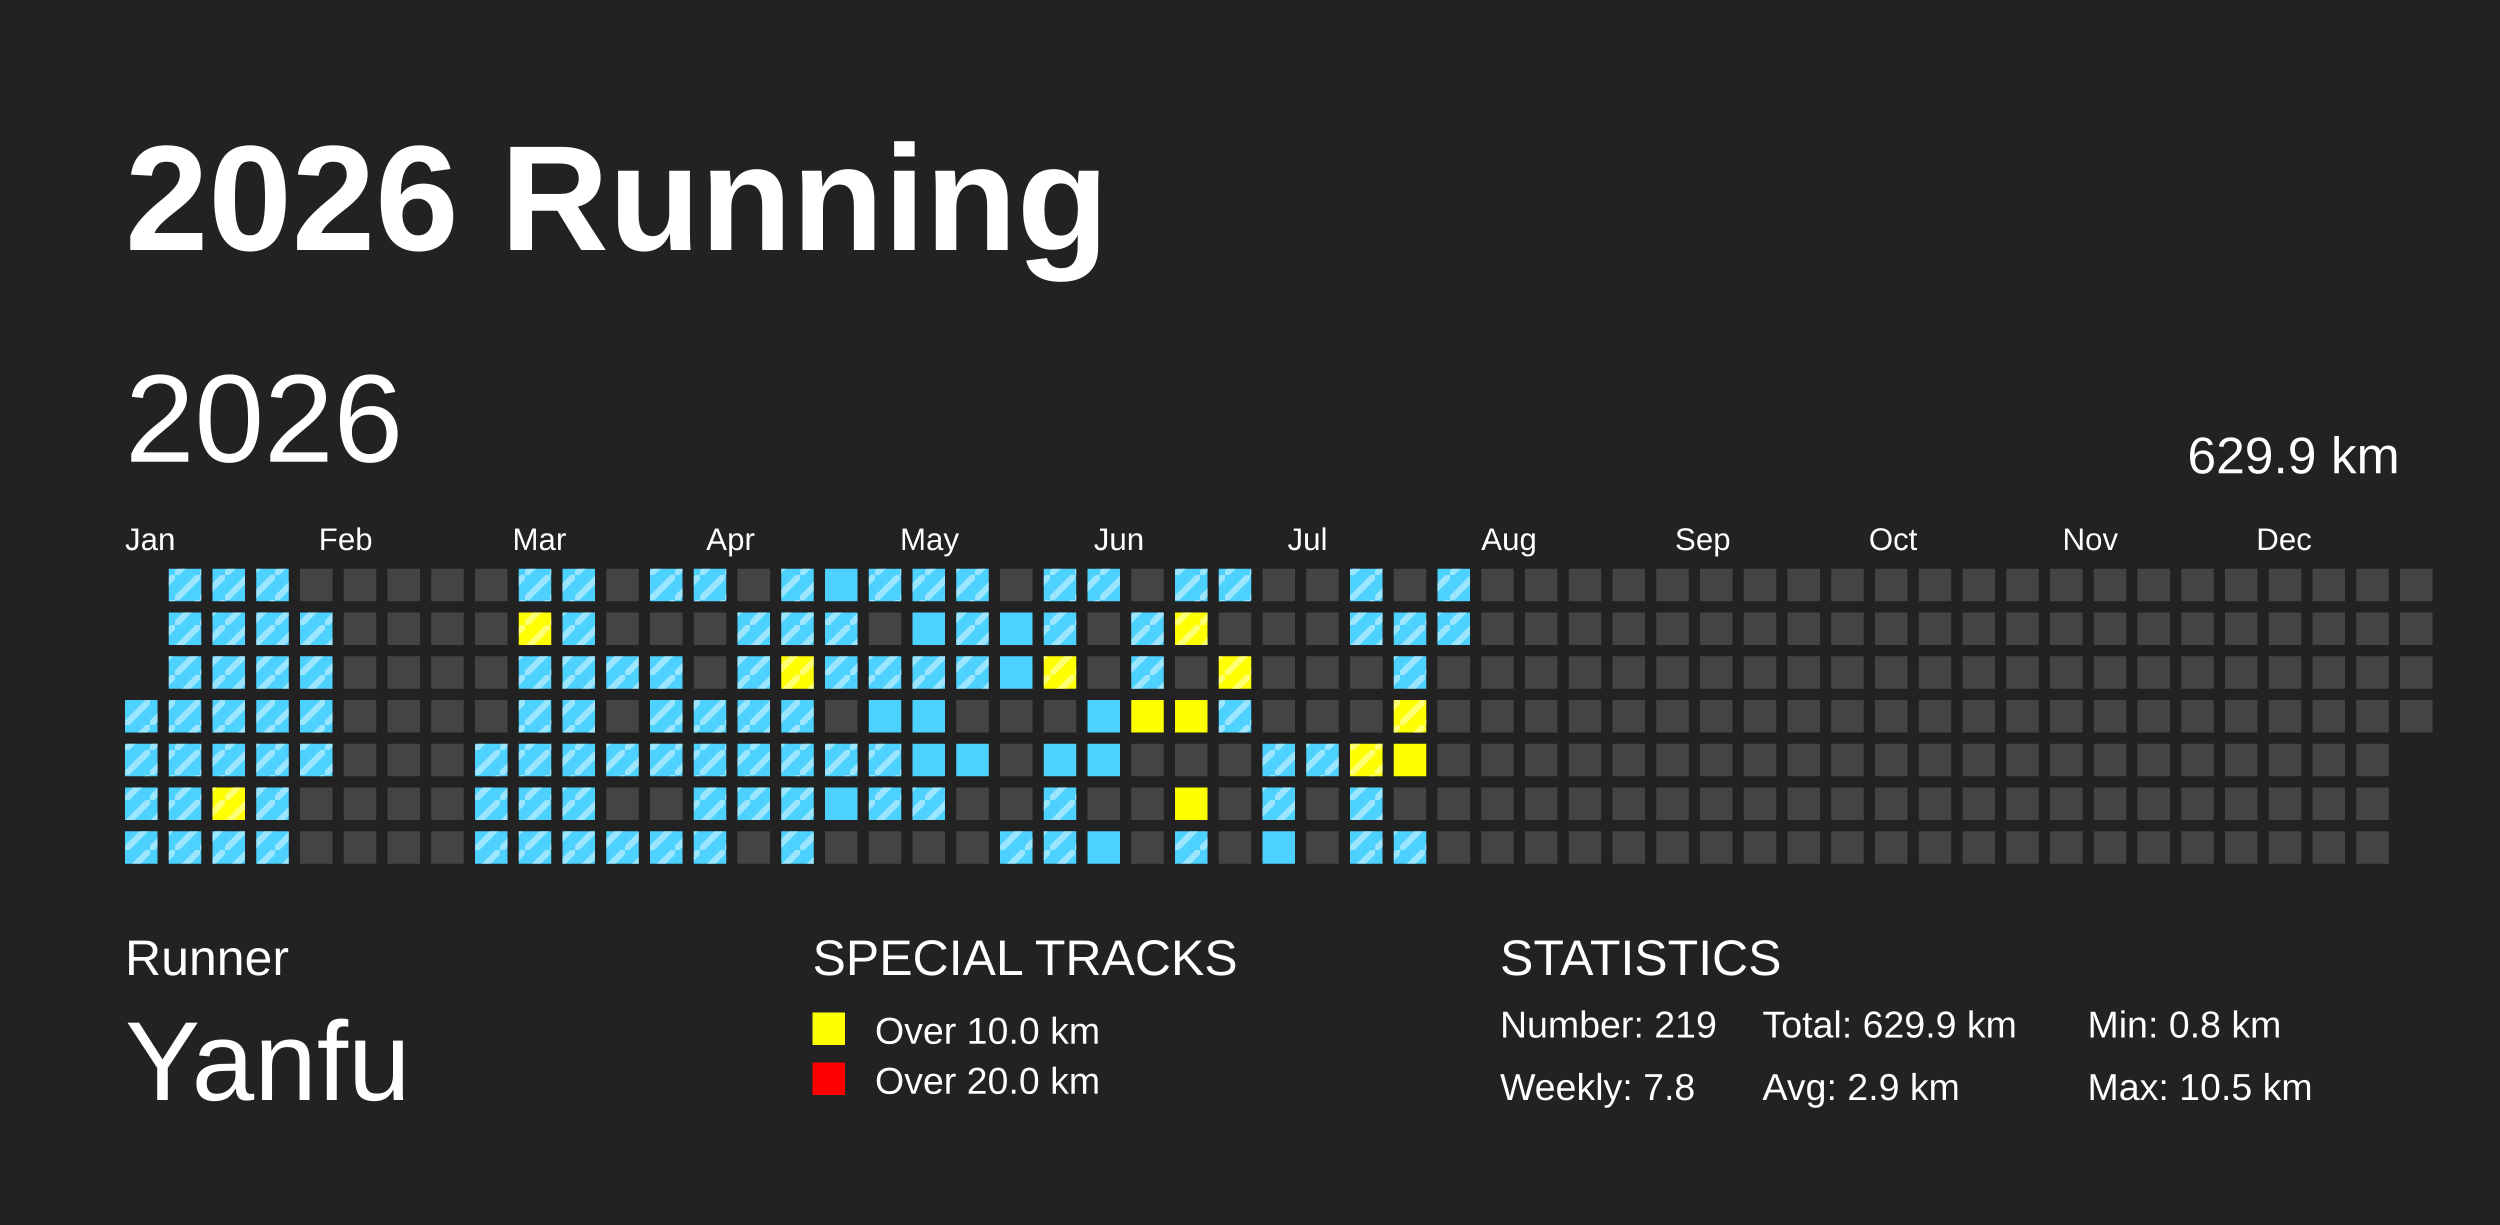
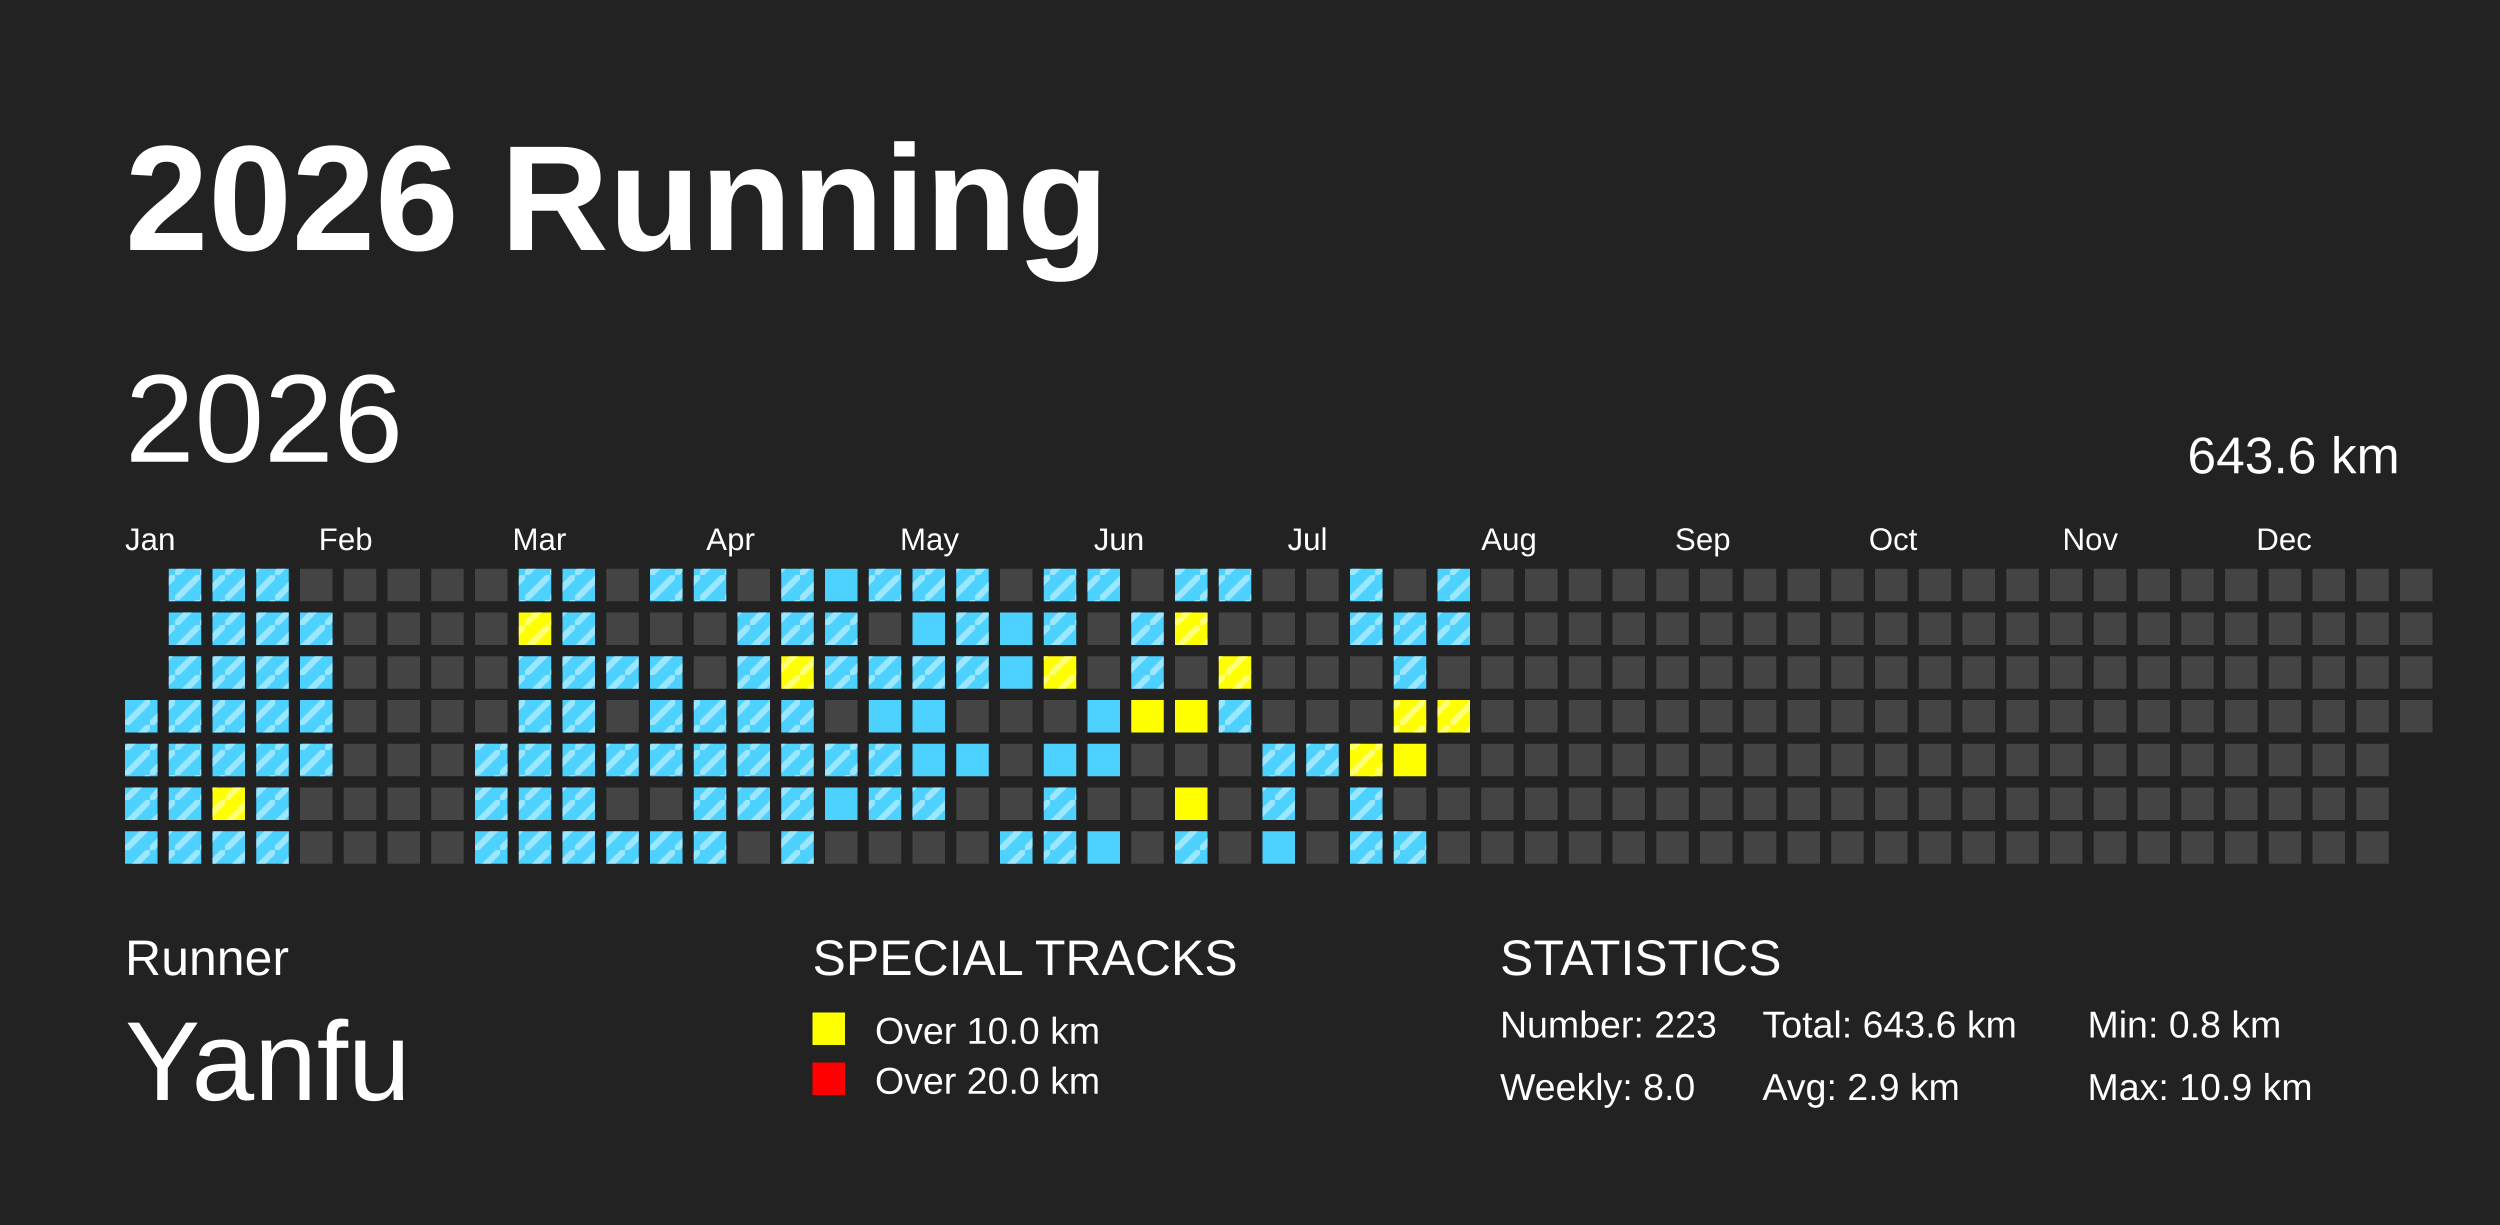
<svg xmlns="http://www.w3.org/2000/svg" baseProfile="full" height="98mm" version="1.1" viewBox="0,0,200,98" width="200mm">
  <defs>
    <pattern height="2" id="indoor-stripe" patternUnits="userSpaceOnUse" width="2">
      <line stroke="white" stroke-opacity="0.45" stroke-width="0.5" x1="0" x2="2" y1="2" y2="0" />
    </pattern>
  </defs>
  <rect fill="#222222" height="98" width="200" x="0" y="0" />
  <text fill="#FFFFFF" style="font-size:12px; font-family:Arial; font-weight:bold;" x="10" y="20">2026 Running</text>
  <text fill="#FFFFFF" style="font-size:4px; font-family:Arial" x="10" y="78">Runner</text>
  <text fill="#FFFFFF" style="font-size:9px; font-family:Arial" x="10" y="88">Yanfu</text>
  <text fill="#FFFFFF" style="font-size:4px; font-family:Arial" x="65" y="78">SPECIAL TRACKS</text>
  <rect fill="yellow" height="2.6" width="2.6" x="65" y="81" />
  <text fill="#FFFFFF" style="font-size:3px; font-family:Arial" x="70" y="83.5">Over 10.0 km</text>
  <rect fill="red" height="2.6" width="2.6" x="65" y="85" />
  <text fill="#FFFFFF" style="font-size:3px; font-family:Arial" x="70" y="87.5">Over 20.0 km</text>
  <text fill="#FFFFFF" style="font-size:4px; font-family:Arial" x="120" y="78">STATISTICS</text>
-   <text fill="#FFFFFF" style="font-size:3px; font-family:Arial" x="120" y="83">Number: 219</text>
-   <text fill="#FFFFFF" style="font-size:3px; font-family:Arial" x="120" y="88">Weekly: 7.8</text>
-   <text fill="#FFFFFF" style="font-size:3px; font-family:Arial" x="141" y="83">Total: 629.9 km</text>
+   <text fill="#FFFFFF" style="font-size:3px; font-family:Arial" x="120" y="83">Number: 223</text>
+   <text fill="#FFFFFF" style="font-size:3px; font-family:Arial" x="120" y="88">Weekly: 8.0</text>
+   <text fill="#FFFFFF" style="font-size:3px; font-family:Arial" x="141" y="83">Total: 643.6 km</text>
  <text fill="#FFFFFF" style="font-size:3px; font-family:Arial" x="141" y="88">Avg: 2.9 km</text>
  <text fill="#FFFFFF" style="font-size:3px; font-family:Arial" x="167" y="83">Min: 0.8 km</text>
-   <text fill="#FFFFFF" style="font-size:3px; font-family:Arial" x="167" y="88">Max: 10.5 km</text>
+   <text fill="#FFFFFF" style="font-size:3px; font-family:Arial" x="167" y="88">Max: 10.9 km</text>
  <text dominant-baseline="hanging" fill="#FFFFFF" style="font-size:10.0px; font-family:Arial;" x="10" y="30">2026</text>
-   <text dominant-baseline="hanging" fill="#FFFFFF" style="font-size:4.125px; font-family:Arial;" x="175" y="35">629.9 km</text>
+   <text dominant-baseline="hanging" fill="#FFFFFF" style="font-size:4.125px; font-family:Arial;" x="175" y="35">643.6 km</text>
  <text fill="#FFFFFF" style="font-size:2.5px; font-family:Arial" x="10.0" y="44">Jan</text>
  <text fill="#FFFFFF" style="font-size:2.5px; font-family:Arial" x="25.5" y="44">Feb</text>
  <text fill="#FFFFFF" style="font-size:2.5px; font-family:Arial" x="41.0" y="44">Mar</text>
  <text fill="#FFFFFF" style="font-size:2.5px; font-family:Arial" x="56.5" y="44">Apr</text>
  <text fill="#FFFFFF" style="font-size:2.5px; font-family:Arial" x="72.0" y="44">May</text>
  <text fill="#FFFFFF" style="font-size:2.5px; font-family:Arial" x="87.5" y="44">Jun</text>
  <text fill="#FFFFFF" style="font-size:2.5px; font-family:Arial" x="103.0" y="44">Jul</text>
  <text fill="#FFFFFF" style="font-size:2.5px; font-family:Arial" x="118.5" y="44">Aug</text>
  <text fill="#FFFFFF" style="font-size:2.5px; font-family:Arial" x="134.0" y="44">Sep</text>
  <text fill="#FFFFFF" style="font-size:2.5px; font-family:Arial" x="149.5" y="44">Oct</text>
  <text fill="#FFFFFF" style="font-size:2.5px; font-family:Arial" x="165.0" y="44">Nov</text>
  <text fill="#FFFFFF" style="font-size:2.5px; font-family:Arial" x="180.5" y="44">Dec</text>
  <rect fill="#4DD2FF" height="2.6" width="2.6" x="10.0" y="56.0" />
  <rect fill="url(#indoor-stripe)" height="2.6" width="2.6" x="10.0" y="56.0" />
  <rect fill="#4DD2FF" height="2.6" width="2.6" x="10.0" y="59.5" />
  <rect fill="url(#indoor-stripe)" height="2.6" width="2.6" x="10.0" y="59.5" />
  <rect fill="#4DD2FF" height="2.6" width="2.6" x="10.0" y="63.0" />
  <rect fill="url(#indoor-stripe)" height="2.6" width="2.6" x="10.0" y="63.0" />
  <rect fill="#4DD2FF" height="2.6" width="2.6" x="10.0" y="66.5" />
  <rect fill="url(#indoor-stripe)" height="2.6" width="2.6" x="10.0" y="66.5" />
  <rect fill="#4DD2FF" height="2.6" width="2.6" x="13.5" y="45.5" />
  <rect fill="url(#indoor-stripe)" height="2.6" width="2.6" x="13.5" y="45.5" />
  <rect fill="#4DD2FF" height="2.6" width="2.6" x="13.5" y="49.0" />
  <rect fill="url(#indoor-stripe)" height="2.6" width="2.6" x="13.5" y="49.0" />
  <rect fill="#4DD2FF" height="2.6" width="2.6" x="13.5" y="52.5" />
  <rect fill="url(#indoor-stripe)" height="2.6" width="2.6" x="13.5" y="52.5" />
  <rect fill="#4DD2FF" height="2.6" width="2.6" x="13.5" y="56.0" />
  <rect fill="url(#indoor-stripe)" height="2.6" width="2.6" x="13.5" y="56.0" />
  <rect fill="#4DD2FF" height="2.6" width="2.6" x="13.5" y="59.5" />
  <rect fill="url(#indoor-stripe)" height="2.6" width="2.6" x="13.5" y="59.5" />
  <rect fill="#4DD2FF" height="2.6" width="2.6" x="13.5" y="63.0" />
  <rect fill="url(#indoor-stripe)" height="2.6" width="2.6" x="13.5" y="63.0" />
  <rect fill="#4DD2FF" height="2.6" width="2.6" x="13.5" y="66.5" />
  <rect fill="url(#indoor-stripe)" height="2.6" width="2.6" x="13.5" y="66.5" />
  <rect fill="#4DD2FF" height="2.6" width="2.6" x="17.0" y="45.5" />
  <rect fill="url(#indoor-stripe)" height="2.6" width="2.6" x="17.0" y="45.5" />
  <rect fill="#4DD2FF" height="2.6" width="2.6" x="17.0" y="49.0" />
  <rect fill="url(#indoor-stripe)" height="2.6" width="2.6" x="17.0" y="49.0" />
  <rect fill="#4DD2FF" height="2.6" width="2.6" x="17.0" y="52.5" />
  <rect fill="url(#indoor-stripe)" height="2.6" width="2.6" x="17.0" y="52.5" />
  <rect fill="#4DD2FF" height="2.6" width="2.6" x="17.0" y="56.0" />
  <rect fill="url(#indoor-stripe)" height="2.6" width="2.6" x="17.0" y="56.0" />
  <rect fill="#4DD2FF" height="2.6" width="2.6" x="17.0" y="59.5" />
  <rect fill="url(#indoor-stripe)" height="2.6" width="2.6" x="17.0" y="59.5" />
  <rect fill="yellow" height="2.6" width="2.6" x="17.0" y="63.0" />
  <rect fill="url(#indoor-stripe)" height="2.6" width="2.6" x="17.0" y="63.0" />
  <rect fill="#4DD2FF" height="2.6" width="2.6" x="17.0" y="66.5" />
  <rect fill="url(#indoor-stripe)" height="2.6" width="2.6" x="17.0" y="66.5" />
  <rect fill="#4DD2FF" height="2.6" width="2.6" x="20.5" y="45.5" />
  <rect fill="url(#indoor-stripe)" height="2.6" width="2.6" x="20.5" y="45.5" />
  <rect fill="#4DD2FF" height="2.6" width="2.6" x="20.5" y="49.0" />
  <rect fill="url(#indoor-stripe)" height="2.6" width="2.6" x="20.5" y="49.0" />
  <rect fill="#4DD2FF" height="2.6" width="2.6" x="20.5" y="52.5" />
  <rect fill="url(#indoor-stripe)" height="2.6" width="2.6" x="20.5" y="52.5" />
  <rect fill="#4DD2FF" height="2.6" width="2.6" x="20.5" y="56.0" />
  <rect fill="url(#indoor-stripe)" height="2.6" width="2.6" x="20.5" y="56.0" />
  <rect fill="#4DD2FF" height="2.6" width="2.6" x="20.5" y="59.5" />
  <rect fill="url(#indoor-stripe)" height="2.6" width="2.6" x="20.5" y="59.5" />
  <rect fill="#4DD2FF" height="2.6" width="2.6" x="20.5" y="63.0" />
  <rect fill="url(#indoor-stripe)" height="2.6" width="2.6" x="20.5" y="63.0" />
  <rect fill="#4DD2FF" height="2.6" width="2.6" x="20.5" y="66.5" />
  <rect fill="url(#indoor-stripe)" height="2.6" width="2.6" x="20.5" y="66.5" />
  <rect fill="#444444" height="2.6" width="2.6" x="24.0" y="45.5" />
  <rect fill="#4DD2FF" height="2.6" width="2.6" x="24.0" y="49.0" />
  <rect fill="url(#indoor-stripe)" height="2.6" width="2.6" x="24.0" y="49.0" />
  <rect fill="#4DD2FF" height="2.6" width="2.6" x="24.0" y="52.5" />
  <rect fill="url(#indoor-stripe)" height="2.6" width="2.6" x="24.0" y="52.5" />
  <rect fill="#4DD2FF" height="2.6" width="2.6" x="24.0" y="56.0" />
  <rect fill="url(#indoor-stripe)" height="2.6" width="2.6" x="24.0" y="56.0" />
  <rect fill="#4DD2FF" height="2.6" width="2.6" x="24.0" y="59.5" />
  <rect fill="url(#indoor-stripe)" height="2.6" width="2.6" x="24.0" y="59.5" />
  <rect fill="#444444" height="2.6" width="2.6" x="24.0" y="63.0" />
  <rect fill="#444444" height="2.6" width="2.6" x="24.0" y="66.5" />
  <rect fill="#444444" height="2.6" width="2.6" x="27.5" y="45.5" />
  <rect fill="#444444" height="2.6" width="2.6" x="27.5" y="49.0" />
  <rect fill="#444444" height="2.6" width="2.6" x="27.5" y="52.5" />
  <rect fill="#444444" height="2.6" width="2.6" x="27.5" y="56.0" />
  <rect fill="#444444" height="2.6" width="2.6" x="27.5" y="59.5" />
  <rect fill="#444444" height="2.6" width="2.6" x="27.5" y="63.0" />
  <rect fill="#444444" height="2.6" width="2.6" x="27.5" y="66.5" />
  <rect fill="#444444" height="2.6" width="2.6" x="31.0" y="45.5" />
  <rect fill="#444444" height="2.6" width="2.6" x="31.0" y="49.0" />
  <rect fill="#444444" height="2.6" width="2.6" x="31.0" y="52.5" />
  <rect fill="#444444" height="2.6" width="2.6" x="31.0" y="56.0" />
  <rect fill="#444444" height="2.6" width="2.6" x="31.0" y="59.5" />
  <rect fill="#444444" height="2.6" width="2.6" x="31.0" y="63.0" />
  <rect fill="#444444" height="2.6" width="2.6" x="31.0" y="66.5" />
  <rect fill="#444444" height="2.6" width="2.6" x="34.5" y="45.5" />
  <rect fill="#444444" height="2.6" width="2.6" x="34.5" y="49.0" />
  <rect fill="#444444" height="2.6" width="2.6" x="34.5" y="52.5" />
  <rect fill="#444444" height="2.6" width="2.6" x="34.5" y="56.0" />
  <rect fill="#444444" height="2.6" width="2.6" x="34.5" y="59.5" />
  <rect fill="#444444" height="2.6" width="2.6" x="34.5" y="63.0" />
  <rect fill="#444444" height="2.6" width="2.6" x="34.5" y="66.5" />
  <rect fill="#444444" height="2.6" width="2.6" x="38.0" y="45.5" />
  <rect fill="#444444" height="2.6" width="2.6" x="38.0" y="49.0" />
  <rect fill="#444444" height="2.6" width="2.6" x="38.0" y="52.5" />
  <rect fill="#444444" height="2.6" width="2.6" x="38.0" y="56.0" />
  <rect fill="#4DD2FF" height="2.6" width="2.6" x="38.0" y="59.5" />
  <rect fill="url(#indoor-stripe)" height="2.6" width="2.6" x="38.0" y="59.5" />
  <rect fill="#4DD2FF" height="2.6" width="2.6" x="38.0" y="63.0" />
  <rect fill="url(#indoor-stripe)" height="2.6" width="2.6" x="38.0" y="63.0" />
  <rect fill="#4DD2FF" height="2.6" width="2.6" x="38.0" y="66.5" />
  <rect fill="url(#indoor-stripe)" height="2.6" width="2.6" x="38.0" y="66.5" />
  <rect fill="#4DD2FF" height="2.6" width="2.6" x="41.5" y="45.5" />
  <rect fill="url(#indoor-stripe)" height="2.6" width="2.6" x="41.5" y="45.5" />
  <rect fill="yellow" height="2.6" width="2.6" x="41.5" y="49.0" />
  <rect fill="url(#indoor-stripe)" height="2.6" width="2.6" x="41.5" y="49.0" />
  <rect fill="#4DD2FF" height="2.6" width="2.6" x="41.5" y="52.5" />
  <rect fill="url(#indoor-stripe)" height="2.6" width="2.6" x="41.5" y="52.5" />
  <rect fill="#4DD2FF" height="2.6" width="2.6" x="41.5" y="56.0" />
  <rect fill="url(#indoor-stripe)" height="2.6" width="2.6" x="41.5" y="56.0" />
  <rect fill="#4DD2FF" height="2.6" width="2.6" x="41.5" y="59.5" />
  <rect fill="url(#indoor-stripe)" height="2.6" width="2.6" x="41.5" y="59.5" />
  <rect fill="#4DD2FF" height="2.6" width="2.6" x="41.5" y="63.0" />
  <rect fill="url(#indoor-stripe)" height="2.6" width="2.6" x="41.5" y="63.0" />
  <rect fill="#4DD2FF" height="2.6" width="2.6" x="41.5" y="66.5" />
  <rect fill="url(#indoor-stripe)" height="2.6" width="2.6" x="41.5" y="66.5" />
  <rect fill="#4DD2FF" height="2.6" width="2.6" x="45.0" y="45.5" />
  <rect fill="url(#indoor-stripe)" height="2.6" width="2.6" x="45.0" y="45.5" />
  <rect fill="#4DD2FF" height="2.6" width="2.6" x="45.0" y="49.0" />
  <rect fill="url(#indoor-stripe)" height="2.6" width="2.6" x="45.0" y="49.0" />
  <rect fill="#4DD2FF" height="2.6" width="2.6" x="45.0" y="52.5" />
  <rect fill="url(#indoor-stripe)" height="2.6" width="2.6" x="45.0" y="52.5" />
  <rect fill="#4DD2FF" height="2.6" width="2.6" x="45.0" y="56.0" />
  <rect fill="url(#indoor-stripe)" height="2.6" width="2.6" x="45.0" y="56.0" />
  <rect fill="#4DD2FF" height="2.6" width="2.6" x="45.0" y="59.5" />
  <rect fill="url(#indoor-stripe)" height="2.6" width="2.6" x="45.0" y="59.5" />
  <rect fill="#4DD2FF" height="2.6" width="2.6" x="45.0" y="63.0" />
  <rect fill="url(#indoor-stripe)" height="2.6" width="2.6" x="45.0" y="63.0" />
  <rect fill="#4DD2FF" height="2.6" width="2.6" x="45.0" y="66.5" />
  <rect fill="url(#indoor-stripe)" height="2.6" width="2.6" x="45.0" y="66.5" />
  <rect fill="#444444" height="2.6" width="2.6" x="48.5" y="45.5" />
  <rect fill="#444444" height="2.6" width="2.6" x="48.5" y="49.0" />
  <rect fill="#4DD2FF" height="2.6" width="2.6" x="48.5" y="52.5" />
  <rect fill="url(#indoor-stripe)" height="2.6" width="2.6" x="48.5" y="52.5" />
  <rect fill="#444444" height="2.6" width="2.6" x="48.5" y="56.0" />
  <rect fill="#4DD2FF" height="2.6" width="2.6" x="48.5" y="59.5" />
  <rect fill="url(#indoor-stripe)" height="2.6" width="2.6" x="48.5" y="59.5" />
  <rect fill="#444444" height="2.6" width="2.6" x="48.5" y="63.0" />
  <rect fill="#4DD2FF" height="2.6" width="2.6" x="48.5" y="66.5" />
  <rect fill="url(#indoor-stripe)" height="2.6" width="2.6" x="48.5" y="66.5" />
  <rect fill="#4DD2FF" height="2.6" width="2.6" x="52.0" y="45.5" />
  <rect fill="url(#indoor-stripe)" height="2.6" width="2.6" x="52.0" y="45.5" />
  <rect fill="#444444" height="2.6" width="2.6" x="52.0" y="49.0" />
  <rect fill="#4DD2FF" height="2.6" width="2.6" x="52.0" y="52.5" />
  <rect fill="url(#indoor-stripe)" height="2.6" width="2.6" x="52.0" y="52.5" />
  <rect fill="#4DD2FF" height="2.6" width="2.6" x="52.0" y="56.0" />
  <rect fill="url(#indoor-stripe)" height="2.6" width="2.6" x="52.0" y="56.0" />
  <rect fill="#4DD2FF" height="2.6" width="2.6" x="52.0" y="59.5" />
  <rect fill="url(#indoor-stripe)" height="2.6" width="2.6" x="52.0" y="59.5" />
  <rect fill="#444444" height="2.6" width="2.6" x="52.0" y="63.0" />
  <rect fill="#4DD2FF" height="2.6" width="2.6" x="52.0" y="66.5" />
  <rect fill="url(#indoor-stripe)" height="2.6" width="2.6" x="52.0" y="66.5" />
  <rect fill="#4DD2FF" height="2.6" width="2.6" x="55.5" y="45.5" />
  <rect fill="url(#indoor-stripe)" height="2.6" width="2.6" x="55.5" y="45.5" />
  <rect fill="#444444" height="2.6" width="2.6" x="55.5" y="49.0" />
  <rect fill="#444444" height="2.6" width="2.6" x="55.5" y="52.5" />
  <rect fill="#4DD2FF" height="2.6" width="2.6" x="55.5" y="56.0" />
  <rect fill="url(#indoor-stripe)" height="2.6" width="2.6" x="55.5" y="56.0" />
  <rect fill="#4DD2FF" height="2.6" width="2.6" x="55.5" y="59.5" />
  <rect fill="url(#indoor-stripe)" height="2.6" width="2.6" x="55.5" y="59.5" />
  <rect fill="#4DD2FF" height="2.6" width="2.6" x="55.5" y="63.0" />
  <rect fill="url(#indoor-stripe)" height="2.6" width="2.6" x="55.5" y="63.0" />
  <rect fill="#4DD2FF" height="2.6" width="2.6" x="55.5" y="66.5" />
  <rect fill="url(#indoor-stripe)" height="2.6" width="2.6" x="55.5" y="66.5" />
  <rect fill="#444444" height="2.6" width="2.6" x="59.0" y="45.5" />
  <rect fill="#4DD2FF" height="2.6" width="2.6" x="59.0" y="49.0" />
  <rect fill="url(#indoor-stripe)" height="2.6" width="2.6" x="59.0" y="49.0" />
  <rect fill="#4DD2FF" height="2.6" width="2.6" x="59.0" y="52.5" />
  <rect fill="url(#indoor-stripe)" height="2.6" width="2.6" x="59.0" y="52.5" />
  <rect fill="#4DD2FF" height="2.6" width="2.6" x="59.0" y="56.0" />
  <rect fill="url(#indoor-stripe)" height="2.6" width="2.6" x="59.0" y="56.0" />
  <rect fill="#4DD2FF" height="2.6" width="2.6" x="59.0" y="59.5" />
  <rect fill="url(#indoor-stripe)" height="2.6" width="2.6" x="59.0" y="59.5" />
  <rect fill="#4DD2FF" height="2.6" width="2.6" x="59.0" y="63.0" />
  <rect fill="url(#indoor-stripe)" height="2.6" width="2.6" x="59.0" y="63.0" />
  <rect fill="#444444" height="2.6" width="2.6" x="59.0" y="66.5" />
  <rect fill="#4DD2FF" height="2.6" width="2.6" x="62.5" y="45.5" />
  <rect fill="url(#indoor-stripe)" height="2.6" width="2.6" x="62.5" y="45.5" />
  <rect fill="#4DD2FF" height="2.6" width="2.6" x="62.5" y="49.0" />
  <rect fill="url(#indoor-stripe)" height="2.6" width="2.6" x="62.5" y="49.0" />
  <rect fill="yellow" height="2.6" width="2.6" x="62.5" y="52.5" />
  <rect fill="url(#indoor-stripe)" height="2.6" width="2.6" x="62.5" y="52.5" />
  <rect fill="#4DD2FF" height="2.6" width="2.6" x="62.5" y="56.0" />
  <rect fill="url(#indoor-stripe)" height="2.6" width="2.6" x="62.5" y="56.0" />
  <rect fill="#4DD2FF" height="2.6" width="2.6" x="62.5" y="59.5" />
  <rect fill="url(#indoor-stripe)" height="2.6" width="2.6" x="62.5" y="59.5" />
  <rect fill="#4DD2FF" height="2.6" width="2.6" x="62.5" y="63.0" />
  <rect fill="url(#indoor-stripe)" height="2.6" width="2.6" x="62.5" y="63.0" />
  <rect fill="#4DD2FF" height="2.6" width="2.6" x="62.5" y="66.5" />
  <rect fill="url(#indoor-stripe)" height="2.6" width="2.6" x="62.5" y="66.5" />
  <rect fill="#4DD2FF" height="2.6" width="2.6" x="66.0" y="45.5" />
  <rect fill="#4DD2FF" height="2.6" width="2.6" x="66.0" y="49.0" />
  <rect fill="url(#indoor-stripe)" height="2.6" width="2.6" x="66.0" y="49.0" />
  <rect fill="#4DD2FF" height="2.6" width="2.6" x="66.0" y="52.5" />
  <rect fill="url(#indoor-stripe)" height="2.6" width="2.6" x="66.0" y="52.5" />
  <rect fill="#444444" height="2.6" width="2.6" x="66.0" y="56.0" />
  <rect fill="#4DD2FF" height="2.6" width="2.6" x="66.0" y="59.5" />
  <rect fill="url(#indoor-stripe)" height="2.6" width="2.6" x="66.0" y="59.5" />
  <rect fill="#4DD2FF" height="2.6" width="2.6" x="66.0" y="63.0" />
  <rect fill="#444444" height="2.6" width="2.6" x="66.0" y="66.5" />
  <rect fill="#4DD2FF" height="2.6" width="2.6" x="69.5" y="45.5" />
  <rect fill="url(#indoor-stripe)" height="2.6" width="2.6" x="69.5" y="45.5" />
  <rect fill="#444444" height="2.6" width="2.6" x="69.5" y="49.0" />
  <rect fill="#4DD2FF" height="2.6" width="2.6" x="69.5" y="52.5" />
  <rect fill="url(#indoor-stripe)" height="2.6" width="2.6" x="69.5" y="52.5" />
  <rect fill="#4DD2FF" height="2.6" width="2.6" x="69.5" y="56.0" />
  <rect fill="#4DD2FF" height="2.6" width="2.6" x="69.5" y="59.5" />
  <rect fill="url(#indoor-stripe)" height="2.6" width="2.6" x="69.5" y="59.5" />
  <rect fill="#4DD2FF" height="2.6" width="2.6" x="69.5" y="63.0" />
  <rect fill="url(#indoor-stripe)" height="2.6" width="2.6" x="69.5" y="63.0" />
  <rect fill="#444444" height="2.6" width="2.6" x="69.5" y="66.5" />
  <rect fill="#4DD2FF" height="2.6" width="2.6" x="73.0" y="45.5" />
  <rect fill="url(#indoor-stripe)" height="2.6" width="2.6" x="73.0" y="45.5" />
  <rect fill="#4DD2FF" height="2.6" width="2.6" x="73.0" y="49.0" />
  <rect fill="#4DD2FF" height="2.6" width="2.6" x="73.0" y="52.5" />
  <rect fill="url(#indoor-stripe)" height="2.6" width="2.6" x="73.0" y="52.5" />
  <rect fill="#4DD2FF" height="2.6" width="2.6" x="73.0" y="56.0" />
  <rect fill="#4DD2FF" height="2.6" width="2.6" x="73.0" y="59.5" />
  <rect fill="#4DD2FF" height="2.6" width="2.6" x="73.0" y="63.0" />
  <rect fill="url(#indoor-stripe)" height="2.6" width="2.6" x="73.0" y="63.0" />
  <rect fill="#444444" height="2.6" width="2.6" x="73.0" y="66.5" />
  <rect fill="#4DD2FF" height="2.6" width="2.6" x="76.5" y="45.5" />
  <rect fill="url(#indoor-stripe)" height="2.6" width="2.6" x="76.5" y="45.5" />
  <rect fill="#4DD2FF" height="2.6" width="2.6" x="76.5" y="49.0" />
  <rect fill="url(#indoor-stripe)" height="2.6" width="2.6" x="76.5" y="49.0" />
  <rect fill="#4DD2FF" height="2.6" width="2.6" x="76.5" y="52.5" />
  <rect fill="url(#indoor-stripe)" height="2.6" width="2.6" x="76.5" y="52.5" />
  <rect fill="#444444" height="2.6" width="2.6" x="76.5" y="56.0" />
  <rect fill="#4DD2FF" height="2.6" width="2.6" x="76.5" y="59.5" />
  <rect fill="#444444" height="2.6" width="2.6" x="76.5" y="63.0" />
  <rect fill="#444444" height="2.6" width="2.6" x="76.5" y="66.5" />
  <rect fill="#444444" height="2.6" width="2.6" x="80.0" y="45.5" />
  <rect fill="#4DD2FF" height="2.6" width="2.6" x="80.0" y="49.0" />
  <rect fill="#4DD2FF" height="2.6" width="2.6" x="80.0" y="52.5" />
  <rect fill="#444444" height="2.6" width="2.6" x="80.0" y="56.0" />
  <rect fill="#444444" height="2.6" width="2.6" x="80.0" y="59.5" />
  <rect fill="#444444" height="2.6" width="2.6" x="80.0" y="63.0" />
  <rect fill="#4DD2FF" height="2.6" width="2.6" x="80.0" y="66.5" />
  <rect fill="url(#indoor-stripe)" height="2.6" width="2.6" x="80.0" y="66.5" />
  <rect fill="#4DD2FF" height="2.6" width="2.6" x="83.5" y="45.5" />
  <rect fill="url(#indoor-stripe)" height="2.6" width="2.6" x="83.5" y="45.5" />
  <rect fill="#4DD2FF" height="2.6" width="2.6" x="83.5" y="49.0" />
  <rect fill="url(#indoor-stripe)" height="2.6" width="2.6" x="83.5" y="49.0" />
  <rect fill="yellow" height="2.6" width="2.6" x="83.5" y="52.5" />
  <rect fill="url(#indoor-stripe)" height="2.6" width="2.6" x="83.5" y="52.5" />
  <rect fill="#444444" height="2.6" width="2.6" x="83.5" y="56.0" />
  <rect fill="#4DD2FF" height="2.6" width="2.6" x="83.5" y="59.5" />
  <rect fill="#4DD2FF" height="2.6" width="2.6" x="83.5" y="63.0" />
  <rect fill="url(#indoor-stripe)" height="2.6" width="2.6" x="83.5" y="63.0" />
  <rect fill="#4DD2FF" height="2.6" width="2.6" x="83.5" y="66.5" />
  <rect fill="url(#indoor-stripe)" height="2.6" width="2.6" x="83.5" y="66.5" />
  <rect fill="#4DD2FF" height="2.6" width="2.6" x="87.0" y="45.5" />
  <rect fill="url(#indoor-stripe)" height="2.6" width="2.6" x="87.0" y="45.5" />
  <rect fill="#444444" height="2.6" width="2.6" x="87.0" y="49.0" />
  <rect fill="#444444" height="2.6" width="2.6" x="87.0" y="52.5" />
  <rect fill="#4DD2FF" height="2.6" width="2.6" x="87.0" y="56.0" />
  <rect fill="#4DD2FF" height="2.6" width="2.6" x="87.0" y="59.5" />
  <rect fill="#444444" height="2.6" width="2.6" x="87.0" y="63.0" />
  <rect fill="#4DD2FF" height="2.6" width="2.6" x="87.0" y="66.5" />
  <rect fill="#444444" height="2.6" width="2.6" x="90.5" y="45.5" />
  <rect fill="#4DD2FF" height="2.6" width="2.6" x="90.5" y="49.0" />
  <rect fill="url(#indoor-stripe)" height="2.6" width="2.6" x="90.5" y="49.0" />
  <rect fill="#4DD2FF" height="2.6" width="2.6" x="90.5" y="52.5" />
  <rect fill="url(#indoor-stripe)" height="2.6" width="2.6" x="90.5" y="52.5" />
  <rect fill="yellow" height="2.6" width="2.6" x="90.5" y="56.0" />
  <rect fill="#444444" height="2.6" width="2.6" x="90.5" y="59.5" />
  <rect fill="#444444" height="2.6" width="2.6" x="90.5" y="63.0" />
  <rect fill="#444444" height="2.6" width="2.6" x="90.5" y="66.5" />
  <rect fill="#4DD2FF" height="2.6" width="2.6" x="94.0" y="45.5" />
  <rect fill="url(#indoor-stripe)" height="2.6" width="2.6" x="94.0" y="45.5" />
  <rect fill="yellow" height="2.6" width="2.6" x="94.0" y="49.0" />
  <rect fill="url(#indoor-stripe)" height="2.6" width="2.6" x="94.0" y="49.0" />
  <rect fill="#444444" height="2.6" width="2.6" x="94.0" y="52.5" />
  <rect fill="yellow" height="2.6" width="2.6" x="94.0" y="56.0" />
  <rect fill="#444444" height="2.6" width="2.6" x="94.0" y="59.5" />
  <rect fill="yellow" height="2.6" width="2.6" x="94.0" y="63.0" />
  <rect fill="#4DD2FF" height="2.6" width="2.6" x="94.0" y="66.5" />
  <rect fill="url(#indoor-stripe)" height="2.6" width="2.6" x="94.0" y="66.5" />
  <rect fill="#4DD2FF" height="2.6" width="2.6" x="97.5" y="45.5" />
  <rect fill="url(#indoor-stripe)" height="2.6" width="2.6" x="97.5" y="45.5" />
  <rect fill="#444444" height="2.6" width="2.6" x="97.5" y="49.0" />
  <rect fill="yellow" height="2.6" width="2.6" x="97.5" y="52.5" />
  <rect fill="url(#indoor-stripe)" height="2.6" width="2.6" x="97.5" y="52.5" />
  <rect fill="#4DD2FF" height="2.6" width="2.6" x="97.5" y="56.0" />
  <rect fill="url(#indoor-stripe)" height="2.6" width="2.6" x="97.5" y="56.0" />
  <rect fill="#444444" height="2.6" width="2.6" x="97.5" y="59.5" />
  <rect fill="#444444" height="2.6" width="2.6" x="97.5" y="63.0" />
  <rect fill="#444444" height="2.6" width="2.6" x="97.5" y="66.5" />
  <rect fill="#444444" height="2.6" width="2.6" x="101.0" y="45.5" />
  <rect fill="#444444" height="2.6" width="2.6" x="101.0" y="49.0" />
  <rect fill="#444444" height="2.6" width="2.6" x="101.0" y="52.5" />
  <rect fill="#444444" height="2.6" width="2.6" x="101.0" y="56.0" />
  <rect fill="#4DD2FF" height="2.6" width="2.6" x="101.0" y="59.5" />
  <rect fill="url(#indoor-stripe)" height="2.6" width="2.6" x="101.0" y="59.5" />
  <rect fill="#4DD2FF" height="2.6" width="2.6" x="101.0" y="63.0" />
  <rect fill="url(#indoor-stripe)" height="2.6" width="2.6" x="101.0" y="63.0" />
  <rect fill="#4DD2FF" height="2.6" width="2.6" x="101.0" y="66.5" />
  <rect fill="#444444" height="2.6" width="2.6" x="104.5" y="45.5" />
  <rect fill="#444444" height="2.6" width="2.6" x="104.5" y="49.0" />
  <rect fill="#444444" height="2.6" width="2.6" x="104.5" y="52.5" />
  <rect fill="#444444" height="2.6" width="2.6" x="104.5" y="56.0" />
  <rect fill="#4DD2FF" height="2.6" width="2.6" x="104.5" y="59.5" />
  <rect fill="url(#indoor-stripe)" height="2.6" width="2.6" x="104.5" y="59.5" />
  <rect fill="#444444" height="2.6" width="2.6" x="104.5" y="63.0" />
  <rect fill="#444444" height="2.6" width="2.6" x="104.5" y="66.5" />
  <rect fill="#4DD2FF" height="2.6" width="2.6" x="108.0" y="45.5" />
  <rect fill="url(#indoor-stripe)" height="2.6" width="2.6" x="108.0" y="45.5" />
  <rect fill="#4DD2FF" height="2.6" width="2.6" x="108.0" y="49.0" />
  <rect fill="url(#indoor-stripe)" height="2.6" width="2.6" x="108.0" y="49.0" />
  <rect fill="#444444" height="2.6" width="2.6" x="108.0" y="52.5" />
  <rect fill="#444444" height="2.6" width="2.6" x="108.0" y="56.0" />
  <rect fill="yellow" height="2.6" width="2.6" x="108.0" y="59.5" />
  <rect fill="url(#indoor-stripe)" height="2.6" width="2.6" x="108.0" y="59.5" />
  <rect fill="#4DD2FF" height="2.6" width="2.6" x="108.0" y="63.0" />
  <rect fill="url(#indoor-stripe)" height="2.6" width="2.6" x="108.0" y="63.0" />
  <rect fill="#4DD2FF" height="2.6" width="2.6" x="108.0" y="66.5" />
  <rect fill="url(#indoor-stripe)" height="2.6" width="2.6" x="108.0" y="66.5" />
  <rect fill="#444444" height="2.6" width="2.6" x="111.5" y="45.5" />
  <rect fill="#4DD2FF" height="2.6" width="2.6" x="111.5" y="49.0" />
  <rect fill="url(#indoor-stripe)" height="2.6" width="2.6" x="111.5" y="49.0" />
  <rect fill="#4DD2FF" height="2.6" width="2.6" x="111.5" y="52.5" />
  <rect fill="url(#indoor-stripe)" height="2.6" width="2.6" x="111.5" y="52.5" />
  <rect fill="yellow" height="2.6" width="2.6" x="111.5" y="56.0" />
  <rect fill="url(#indoor-stripe)" height="2.6" width="2.6" x="111.5" y="56.0" />
  <rect fill="yellow" height="2.6" width="2.6" x="111.5" y="59.5" />
  <rect fill="#444444" height="2.6" width="2.6" x="111.5" y="63.0" />
  <rect fill="#4DD2FF" height="2.6" width="2.6" x="111.5" y="66.5" />
  <rect fill="url(#indoor-stripe)" height="2.6" width="2.6" x="111.5" y="66.5" />
  <rect fill="#4DD2FF" height="2.6" width="2.6" x="115.0" y="45.5" />
  <rect fill="url(#indoor-stripe)" height="2.6" width="2.6" x="115.0" y="45.5" />
  <rect fill="#4DD2FF" height="2.6" width="2.6" x="115.0" y="49.0" />
  <rect fill="url(#indoor-stripe)" height="2.6" width="2.6" x="115.0" y="49.0" />
  <rect fill="#444444" height="2.6" width="2.6" x="115.0" y="52.5" />
-   <rect fill="#444444" height="2.6" width="2.6" x="115.0" y="56.0" />
+   <rect fill="yellow" height="2.6" width="2.6" x="115.0" y="56.0" />
+   <rect fill="url(#indoor-stripe)" height="2.6" width="2.6" x="115.0" y="56.0" />
  <rect fill="#444444" height="2.6" width="2.6" x="115.0" y="59.5" />
  <rect fill="#444444" height="2.6" width="2.6" x="115.0" y="63.0" />
  <rect fill="#444444" height="2.6" width="2.6" x="115.0" y="66.5" />
  <rect fill="#444444" height="2.6" width="2.6" x="118.5" y="45.5" />
  <rect fill="#444444" height="2.6" width="2.6" x="118.5" y="49.0" />
  <rect fill="#444444" height="2.6" width="2.6" x="118.5" y="52.5" />
  <rect fill="#444444" height="2.6" width="2.6" x="118.5" y="56.0" />
  <rect fill="#444444" height="2.6" width="2.6" x="118.5" y="59.5" />
  <rect fill="#444444" height="2.6" width="2.6" x="118.5" y="63.0" />
  <rect fill="#444444" height="2.6" width="2.6" x="118.5" y="66.5" />
  <rect fill="#444444" height="2.6" width="2.6" x="122.0" y="45.5" />
  <rect fill="#444444" height="2.6" width="2.6" x="122.0" y="49.0" />
  <rect fill="#444444" height="2.6" width="2.6" x="122.0" y="52.5" />
  <rect fill="#444444" height="2.6" width="2.6" x="122.0" y="56.0" />
  <rect fill="#444444" height="2.6" width="2.6" x="122.0" y="59.5" />
  <rect fill="#444444" height="2.6" width="2.6" x="122.0" y="63.0" />
  <rect fill="#444444" height="2.6" width="2.6" x="122.0" y="66.5" />
  <rect fill="#444444" height="2.6" width="2.6" x="125.5" y="45.5" />
  <rect fill="#444444" height="2.6" width="2.6" x="125.5" y="49.0" />
  <rect fill="#444444" height="2.6" width="2.6" x="125.5" y="52.5" />
  <rect fill="#444444" height="2.6" width="2.6" x="125.5" y="56.0" />
  <rect fill="#444444" height="2.6" width="2.6" x="125.5" y="59.5" />
  <rect fill="#444444" height="2.6" width="2.6" x="125.5" y="63.0" />
  <rect fill="#444444" height="2.6" width="2.6" x="125.5" y="66.5" />
  <rect fill="#444444" height="2.6" width="2.6" x="129.0" y="45.5" />
  <rect fill="#444444" height="2.6" width="2.6" x="129.0" y="49.0" />
  <rect fill="#444444" height="2.6" width="2.6" x="129.0" y="52.5" />
  <rect fill="#444444" height="2.6" width="2.6" x="129.0" y="56.0" />
  <rect fill="#444444" height="2.6" width="2.6" x="129.0" y="59.5" />
  <rect fill="#444444" height="2.6" width="2.6" x="129.0" y="63.0" />
  <rect fill="#444444" height="2.6" width="2.6" x="129.0" y="66.5" />
  <rect fill="#444444" height="2.6" width="2.6" x="132.5" y="45.5" />
  <rect fill="#444444" height="2.6" width="2.6" x="132.5" y="49.0" />
  <rect fill="#444444" height="2.6" width="2.6" x="132.5" y="52.5" />
  <rect fill="#444444" height="2.6" width="2.6" x="132.5" y="56.0" />
  <rect fill="#444444" height="2.6" width="2.6" x="132.5" y="59.5" />
  <rect fill="#444444" height="2.6" width="2.6" x="132.5" y="63.0" />
  <rect fill="#444444" height="2.6" width="2.6" x="132.5" y="66.5" />
  <rect fill="#444444" height="2.6" width="2.6" x="136.0" y="45.5" />
  <rect fill="#444444" height="2.6" width="2.6" x="136.0" y="49.0" />
  <rect fill="#444444" height="2.6" width="2.6" x="136.0" y="52.5" />
  <rect fill="#444444" height="2.6" width="2.6" x="136.0" y="56.0" />
  <rect fill="#444444" height="2.6" width="2.6" x="136.0" y="59.5" />
  <rect fill="#444444" height="2.6" width="2.6" x="136.0" y="63.0" />
  <rect fill="#444444" height="2.6" width="2.6" x="136.0" y="66.5" />
  <rect fill="#444444" height="2.6" width="2.6" x="139.5" y="45.5" />
  <rect fill="#444444" height="2.6" width="2.6" x="139.5" y="49.0" />
  <rect fill="#444444" height="2.6" width="2.6" x="139.5" y="52.5" />
  <rect fill="#444444" height="2.6" width="2.6" x="139.5" y="56.0" />
  <rect fill="#444444" height="2.6" width="2.6" x="139.5" y="59.5" />
  <rect fill="#444444" height="2.6" width="2.6" x="139.5" y="63.0" />
  <rect fill="#444444" height="2.6" width="2.6" x="139.5" y="66.5" />
  <rect fill="#444444" height="2.6" width="2.6" x="143.0" y="45.5" />
  <rect fill="#444444" height="2.6" width="2.6" x="143.0" y="49.0" />
  <rect fill="#444444" height="2.6" width="2.6" x="143.0" y="52.5" />
  <rect fill="#444444" height="2.6" width="2.6" x="143.0" y="56.0" />
  <rect fill="#444444" height="2.6" width="2.6" x="143.0" y="59.5" />
  <rect fill="#444444" height="2.6" width="2.6" x="143.0" y="63.0" />
  <rect fill="#444444" height="2.6" width="2.6" x="143.0" y="66.5" />
  <rect fill="#444444" height="2.6" width="2.6" x="146.5" y="45.5" />
  <rect fill="#444444" height="2.6" width="2.6" x="146.5" y="49.0" />
  <rect fill="#444444" height="2.6" width="2.6" x="146.5" y="52.5" />
  <rect fill="#444444" height="2.6" width="2.6" x="146.5" y="56.0" />
  <rect fill="#444444" height="2.6" width="2.6" x="146.5" y="59.5" />
  <rect fill="#444444" height="2.6" width="2.6" x="146.5" y="63.0" />
  <rect fill="#444444" height="2.6" width="2.6" x="146.5" y="66.5" />
  <rect fill="#444444" height="2.6" width="2.6" x="150.0" y="45.5" />
  <rect fill="#444444" height="2.6" width="2.6" x="150.0" y="49.0" />
  <rect fill="#444444" height="2.6" width="2.6" x="150.0" y="52.5" />
  <rect fill="#444444" height="2.6" width="2.6" x="150.0" y="56.0" />
  <rect fill="#444444" height="2.6" width="2.6" x="150.0" y="59.5" />
  <rect fill="#444444" height="2.6" width="2.6" x="150.0" y="63.0" />
  <rect fill="#444444" height="2.6" width="2.6" x="150.0" y="66.5" />
  <rect fill="#444444" height="2.6" width="2.6" x="153.5" y="45.5" />
  <rect fill="#444444" height="2.6" width="2.6" x="153.5" y="49.0" />
  <rect fill="#444444" height="2.6" width="2.6" x="153.5" y="52.5" />
  <rect fill="#444444" height="2.6" width="2.6" x="153.5" y="56.0" />
  <rect fill="#444444" height="2.6" width="2.6" x="153.5" y="59.5" />
  <rect fill="#444444" height="2.6" width="2.6" x="153.5" y="63.0" />
  <rect fill="#444444" height="2.6" width="2.6" x="153.5" y="66.5" />
  <rect fill="#444444" height="2.6" width="2.6" x="157.0" y="45.5" />
  <rect fill="#444444" height="2.6" width="2.6" x="157.0" y="49.0" />
  <rect fill="#444444" height="2.6" width="2.6" x="157.0" y="52.5" />
  <rect fill="#444444" height="2.6" width="2.6" x="157.0" y="56.0" />
  <rect fill="#444444" height="2.6" width="2.6" x="157.0" y="59.5" />
  <rect fill="#444444" height="2.6" width="2.6" x="157.0" y="63.0" />
  <rect fill="#444444" height="2.6" width="2.6" x="157.0" y="66.5" />
  <rect fill="#444444" height="2.6" width="2.6" x="160.5" y="45.5" />
  <rect fill="#444444" height="2.6" width="2.6" x="160.5" y="49.0" />
  <rect fill="#444444" height="2.6" width="2.6" x="160.5" y="52.5" />
  <rect fill="#444444" height="2.6" width="2.6" x="160.5" y="56.0" />
  <rect fill="#444444" height="2.6" width="2.6" x="160.5" y="59.5" />
  <rect fill="#444444" height="2.6" width="2.6" x="160.5" y="63.0" />
  <rect fill="#444444" height="2.6" width="2.6" x="160.5" y="66.5" />
  <rect fill="#444444" height="2.6" width="2.6" x="164.0" y="45.5" />
  <rect fill="#444444" height="2.6" width="2.6" x="164.0" y="49.0" />
  <rect fill="#444444" height="2.6" width="2.6" x="164.0" y="52.5" />
  <rect fill="#444444" height="2.6" width="2.6" x="164.0" y="56.0" />
  <rect fill="#444444" height="2.6" width="2.6" x="164.0" y="59.5" />
  <rect fill="#444444" height="2.6" width="2.6" x="164.0" y="63.0" />
  <rect fill="#444444" height="2.6" width="2.6" x="164.0" y="66.5" />
  <rect fill="#444444" height="2.6" width="2.6" x="167.5" y="45.5" />
  <rect fill="#444444" height="2.6" width="2.6" x="167.5" y="49.0" />
  <rect fill="#444444" height="2.6" width="2.6" x="167.5" y="52.5" />
  <rect fill="#444444" height="2.6" width="2.6" x="167.5" y="56.0" />
  <rect fill="#444444" height="2.6" width="2.6" x="167.5" y="59.5" />
  <rect fill="#444444" height="2.6" width="2.6" x="167.5" y="63.0" />
  <rect fill="#444444" height="2.6" width="2.6" x="167.5" y="66.5" />
  <rect fill="#444444" height="2.6" width="2.6" x="171.0" y="45.5" />
  <rect fill="#444444" height="2.6" width="2.6" x="171.0" y="49.0" />
  <rect fill="#444444" height="2.6" width="2.6" x="171.0" y="52.5" />
  <rect fill="#444444" height="2.6" width="2.6" x="171.0" y="56.0" />
  <rect fill="#444444" height="2.6" width="2.6" x="171.0" y="59.5" />
  <rect fill="#444444" height="2.6" width="2.6" x="171.0" y="63.0" />
  <rect fill="#444444" height="2.6" width="2.6" x="171.0" y="66.5" />
  <rect fill="#444444" height="2.6" width="2.6" x="174.5" y="45.5" />
  <rect fill="#444444" height="2.6" width="2.6" x="174.5" y="49.0" />
  <rect fill="#444444" height="2.6" width="2.6" x="174.5" y="52.5" />
  <rect fill="#444444" height="2.6" width="2.6" x="174.5" y="56.0" />
  <rect fill="#444444" height="2.6" width="2.6" x="174.5" y="59.5" />
  <rect fill="#444444" height="2.6" width="2.6" x="174.5" y="63.0" />
  <rect fill="#444444" height="2.6" width="2.6" x="174.5" y="66.5" />
  <rect fill="#444444" height="2.6" width="2.6" x="178.0" y="45.5" />
  <rect fill="#444444" height="2.6" width="2.6" x="178.0" y="49.0" />
  <rect fill="#444444" height="2.6" width="2.6" x="178.0" y="52.5" />
  <rect fill="#444444" height="2.6" width="2.6" x="178.0" y="56.0" />
  <rect fill="#444444" height="2.6" width="2.6" x="178.0" y="59.5" />
  <rect fill="#444444" height="2.6" width="2.6" x="178.0" y="63.0" />
  <rect fill="#444444" height="2.6" width="2.6" x="178.0" y="66.5" />
  <rect fill="#444444" height="2.6" width="2.6" x="181.5" y="45.5" />
  <rect fill="#444444" height="2.6" width="2.6" x="181.5" y="49.0" />
  <rect fill="#444444" height="2.6" width="2.6" x="181.5" y="52.5" />
  <rect fill="#444444" height="2.6" width="2.6" x="181.5" y="56.0" />
  <rect fill="#444444" height="2.6" width="2.6" x="181.5" y="59.5" />
  <rect fill="#444444" height="2.6" width="2.6" x="181.5" y="63.0" />
  <rect fill="#444444" height="2.6" width="2.6" x="181.5" y="66.5" />
  <rect fill="#444444" height="2.6" width="2.6" x="185.0" y="45.5" />
  <rect fill="#444444" height="2.6" width="2.6" x="185.0" y="49.0" />
  <rect fill="#444444" height="2.6" width="2.6" x="185.0" y="52.5" />
  <rect fill="#444444" height="2.6" width="2.6" x="185.0" y="56.0" />
  <rect fill="#444444" height="2.6" width="2.6" x="185.0" y="59.5" />
  <rect fill="#444444" height="2.6" width="2.6" x="185.0" y="63.0" />
  <rect fill="#444444" height="2.6" width="2.6" x="185.0" y="66.5" />
  <rect fill="#444444" height="2.6" width="2.6" x="188.5" y="45.5" />
  <rect fill="#444444" height="2.6" width="2.6" x="188.5" y="49.0" />
  <rect fill="#444444" height="2.6" width="2.6" x="188.5" y="52.5" />
  <rect fill="#444444" height="2.6" width="2.6" x="188.5" y="56.0" />
  <rect fill="#444444" height="2.6" width="2.6" x="188.5" y="59.5" />
  <rect fill="#444444" height="2.6" width="2.6" x="188.5" y="63.0" />
  <rect fill="#444444" height="2.6" width="2.6" x="188.5" y="66.5" />
  <rect fill="#444444" height="2.6" width="2.6" x="192.0" y="45.5" />
  <rect fill="#444444" height="2.6" width="2.6" x="192.0" y="49.0" />
  <rect fill="#444444" height="2.6" width="2.6" x="192.0" y="52.5" />
  <rect fill="#444444" height="2.6" width="2.6" x="192.0" y="56.0" />
</svg>
